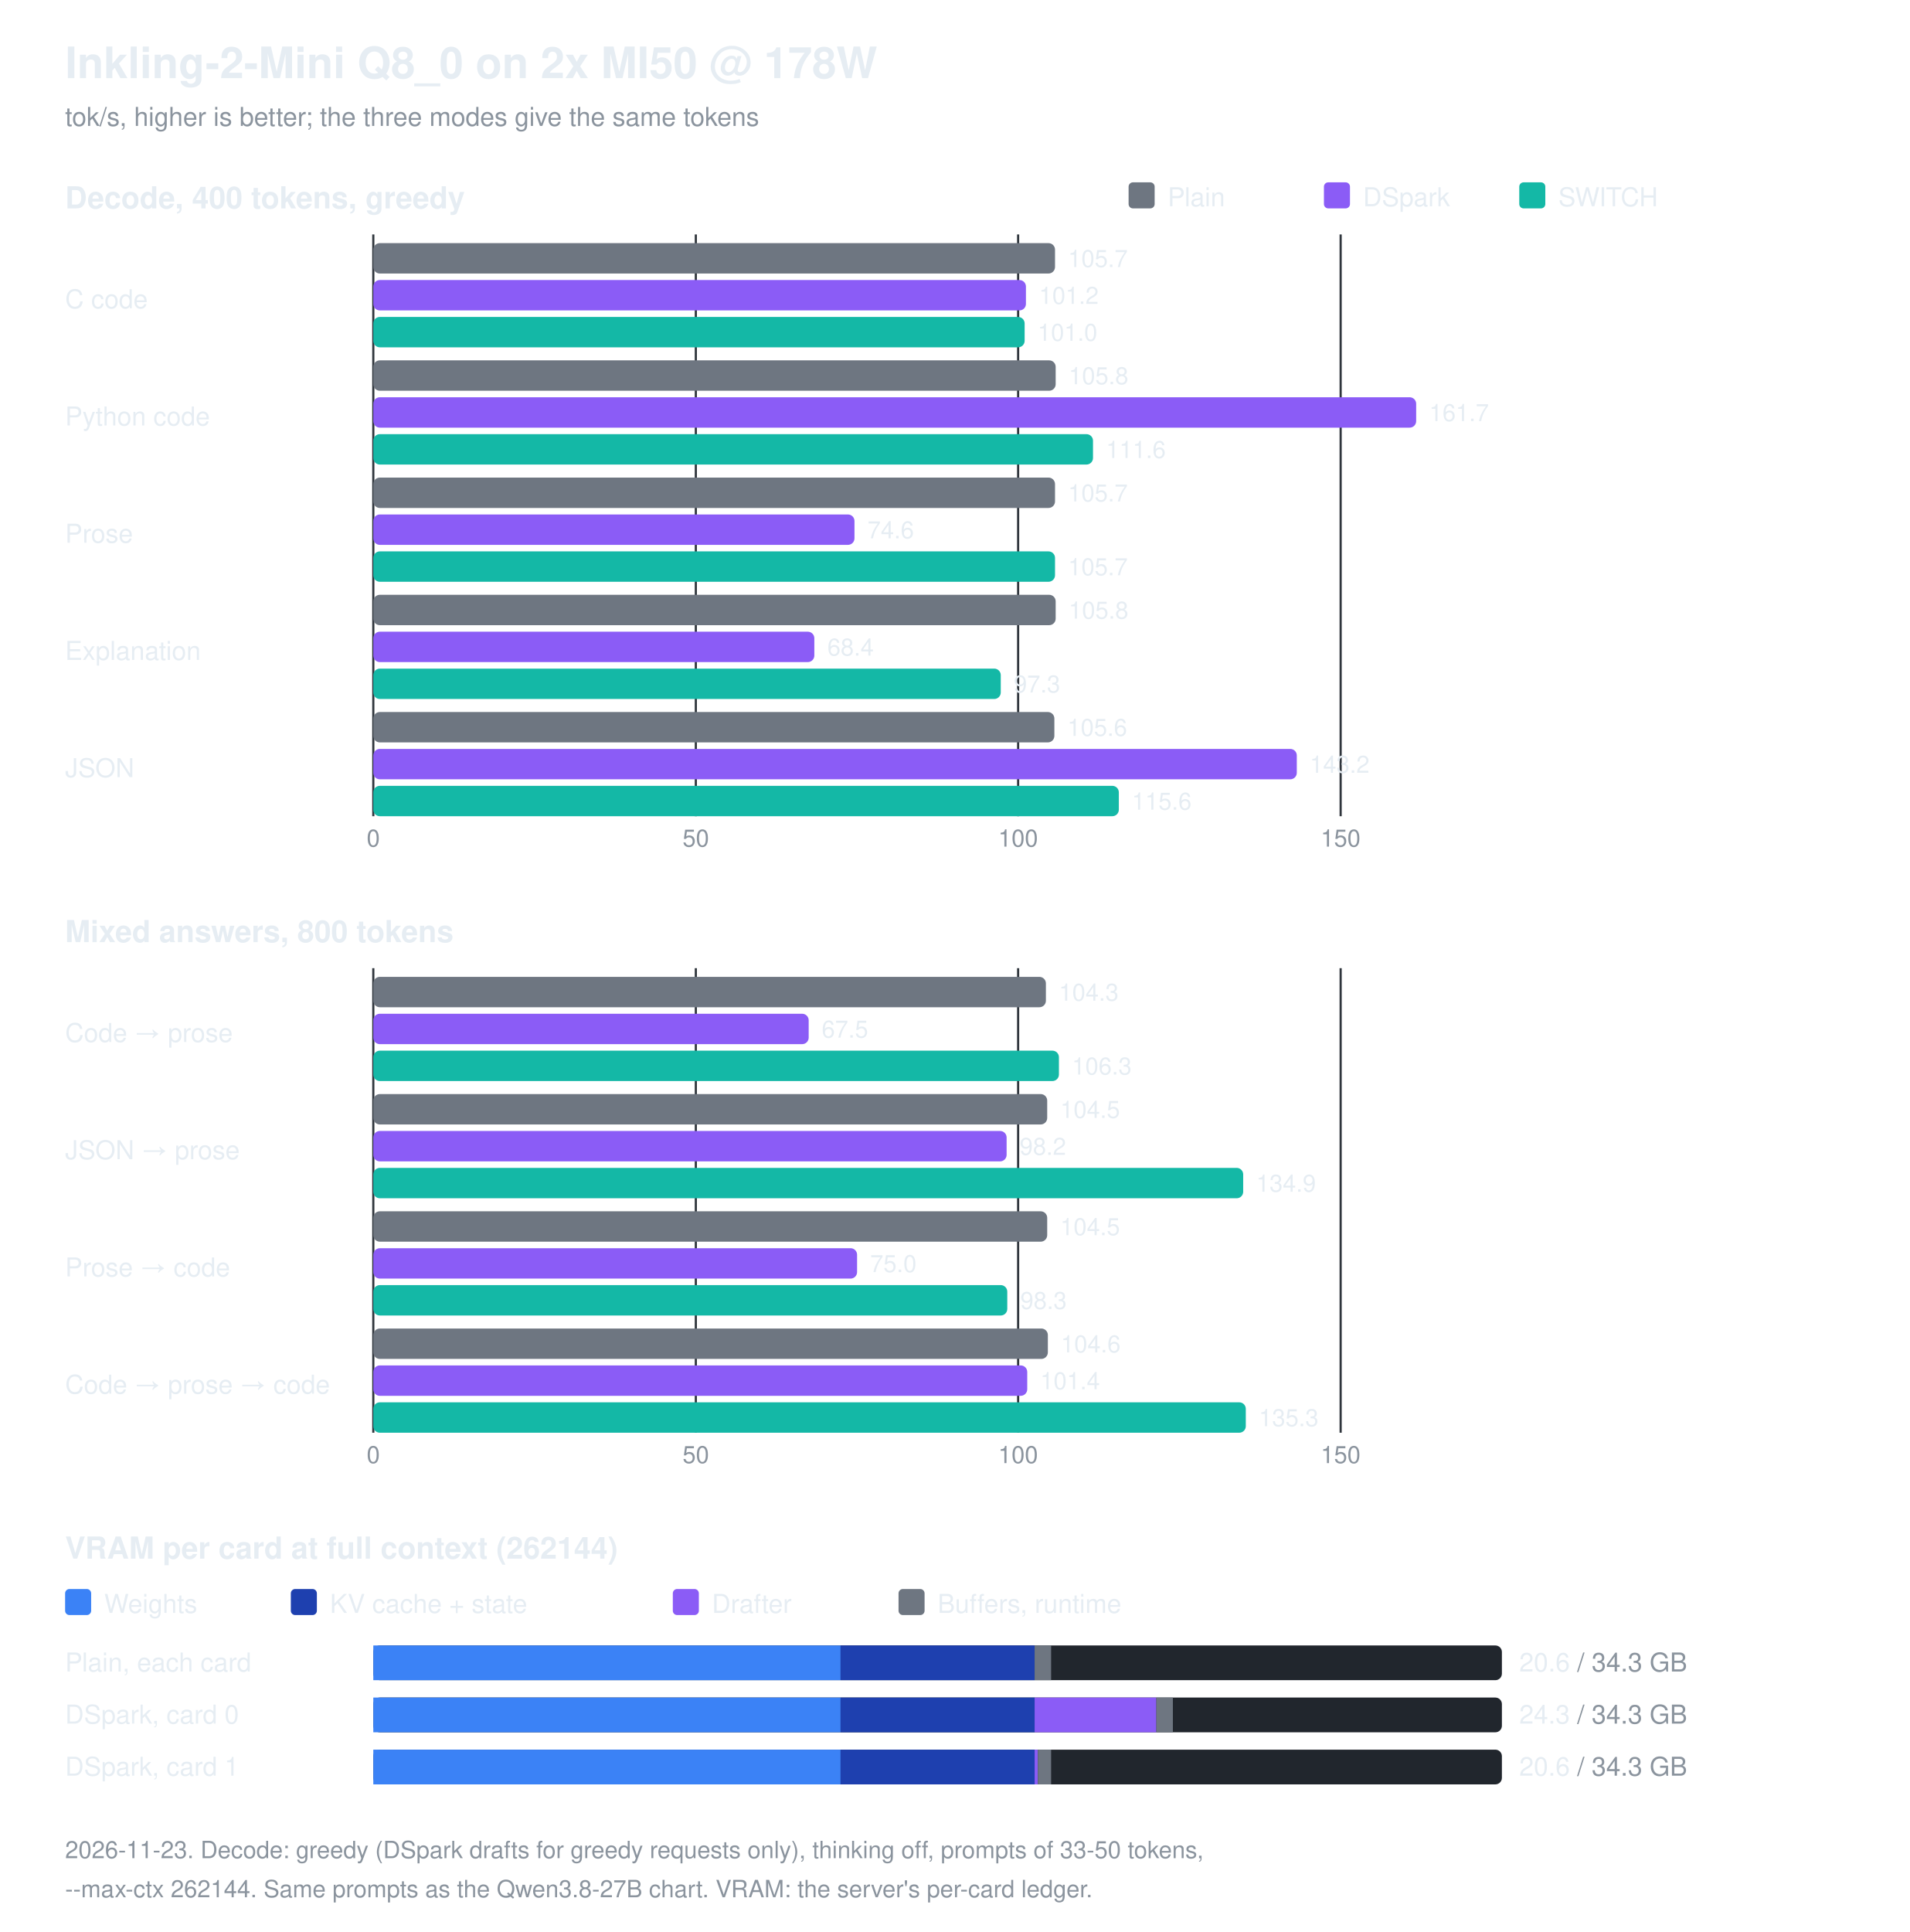
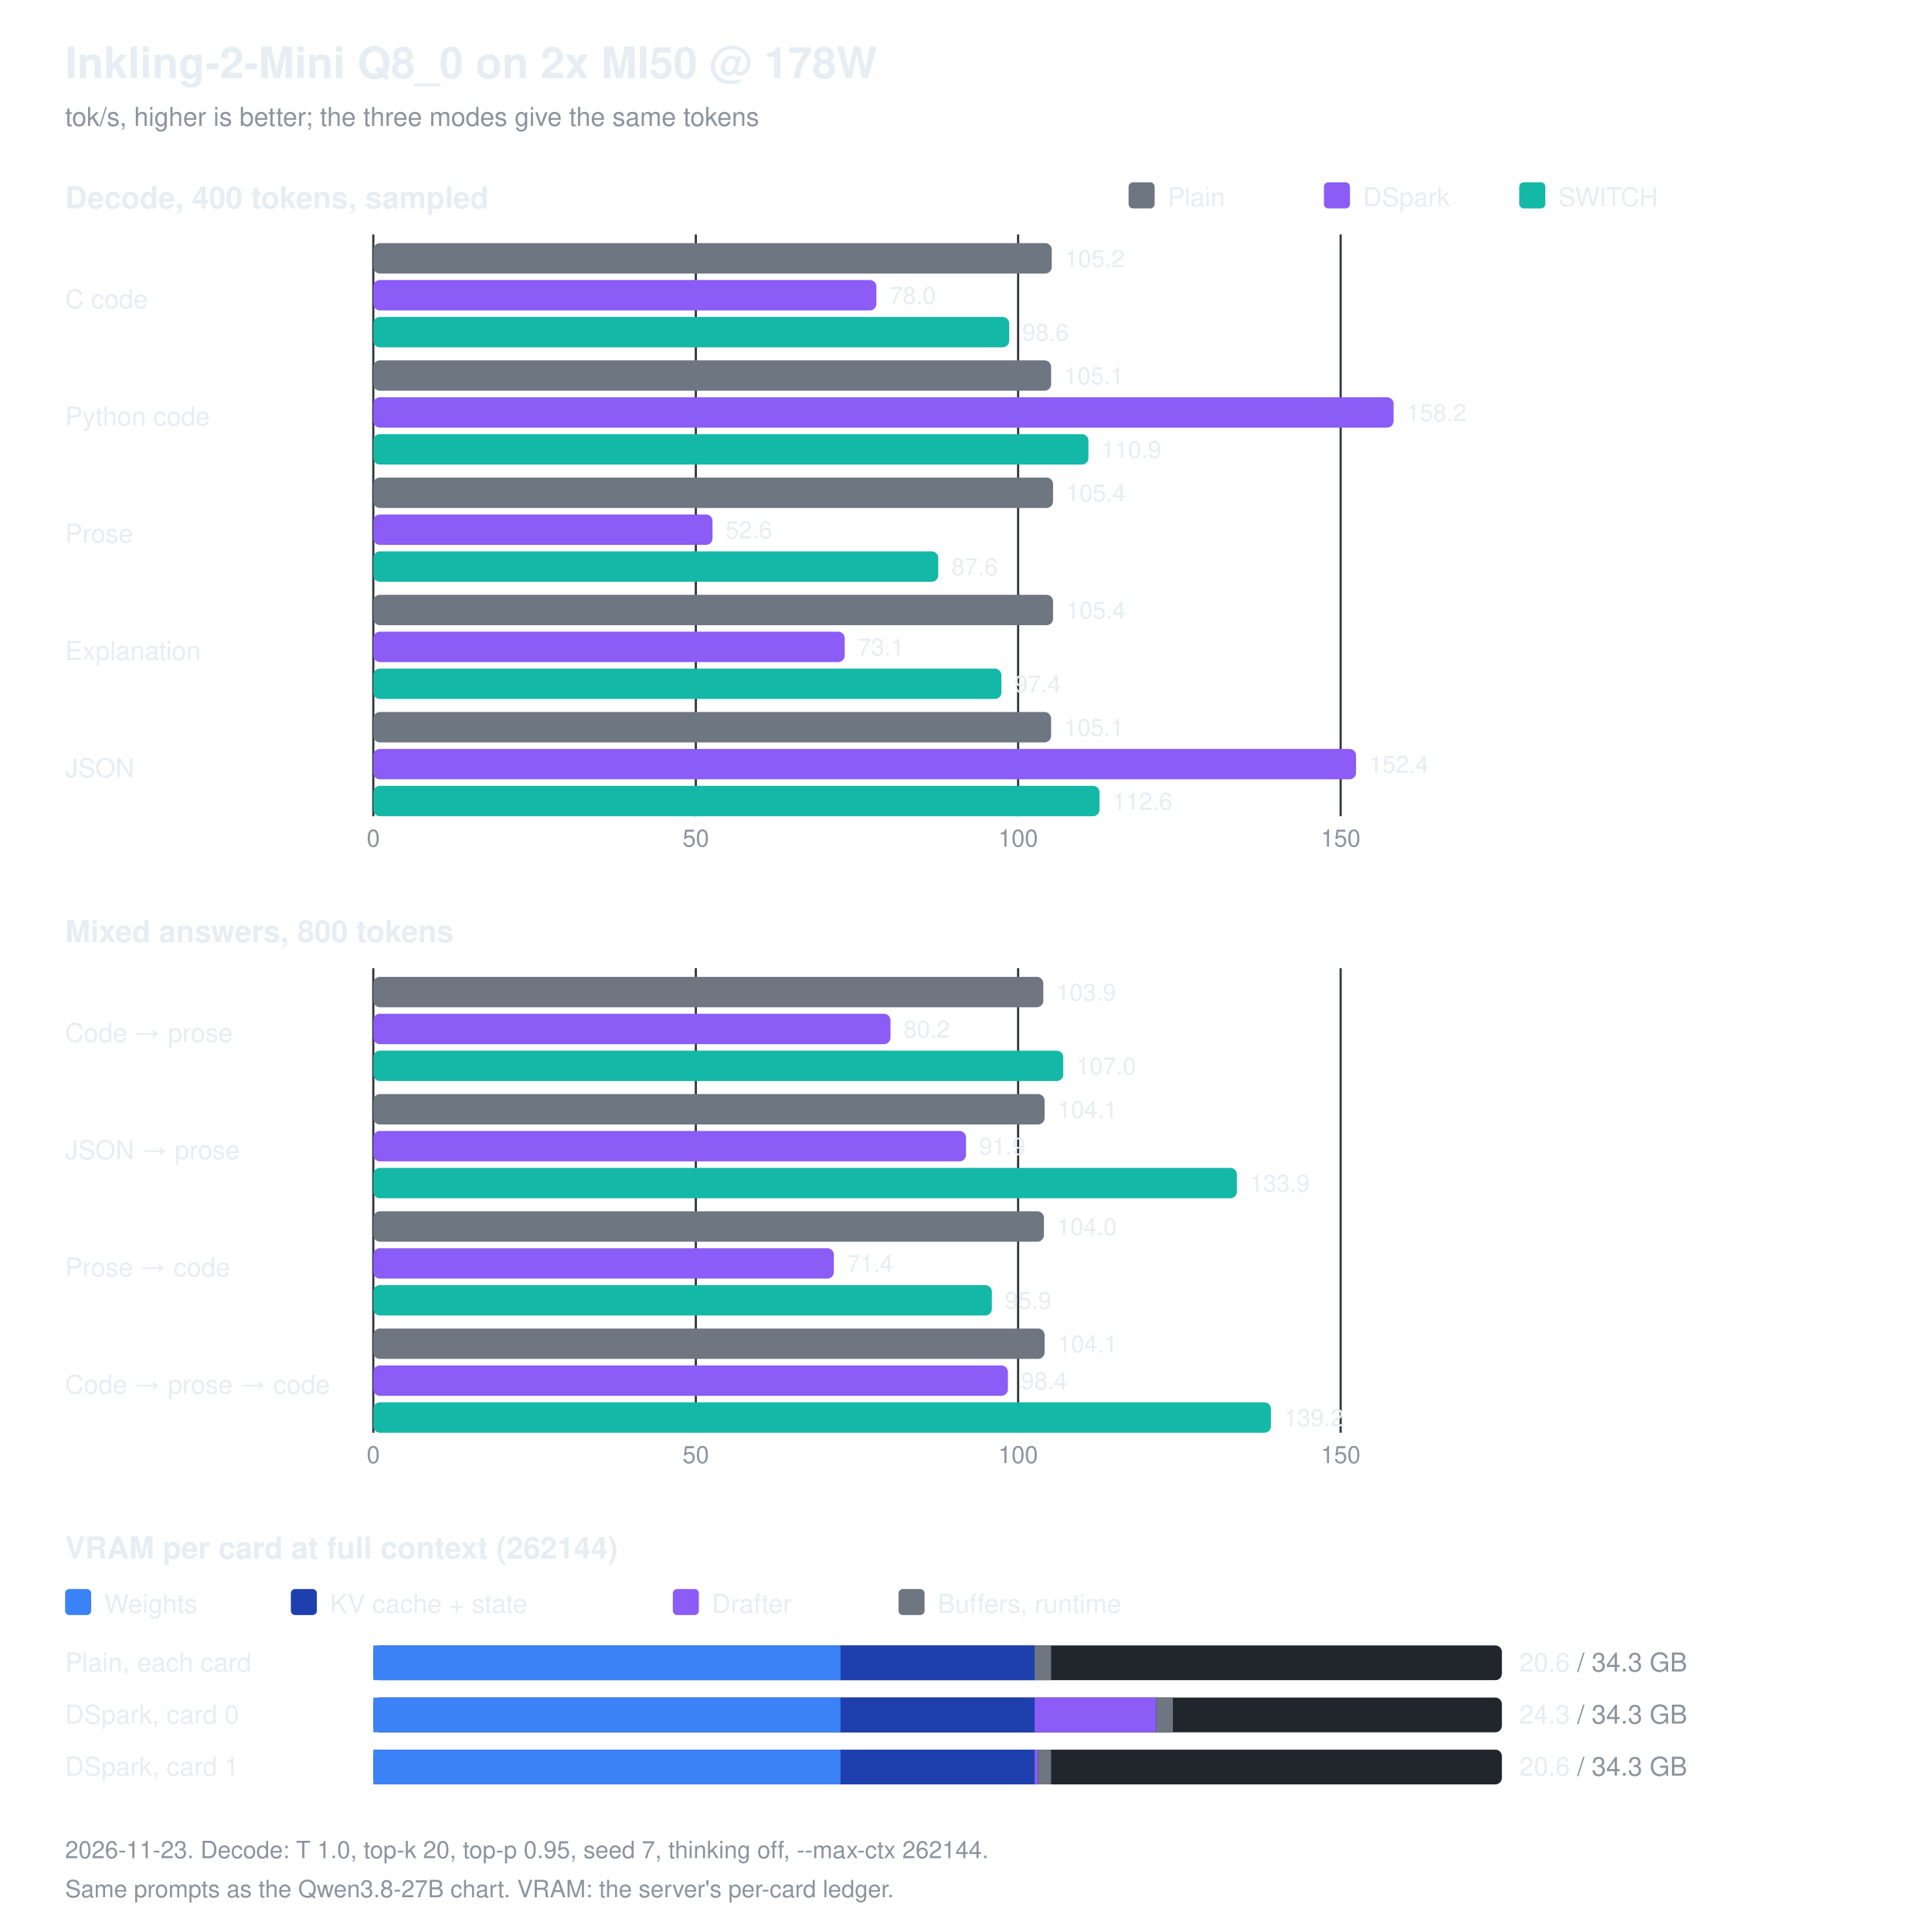
<svg xmlns="http://www.w3.org/2000/svg" viewBox="0 0 880 890" width="880" height="890" font-family="-apple-system,Segoe UI,Helvetica,Arial,sans-serif">
  <text x="30" y="36" font-size="20" font-weight="700" fill="#e6edf3">Inkling-2-Mini Q8_0 on 2x MI50 @ 178W</text>
  <text x="30" y="58" font-size="12" fill="#8b949e">tok/s, higher is better; the three modes give the same tokens</text>
-   <text x="30" y="96" font-size="14" font-weight="600" fill="#e6edf3">Decode, 400 tokens, greedy</text>
+   <text x="30" y="96" font-size="14" font-weight="600" fill="#e6edf3">Decode, 400 tokens, sampled</text>
  <rect x="520" y="84" width="12" height="12" rx="2" fill="#6e7681" />
  <text x="538" y="95" font-size="12" fill="#e6edf3">Plain</text>
  <rect x="610" y="84" width="12" height="12" rx="2" fill="#8b5cf6" />
  <text x="628" y="95" font-size="12" fill="#e6edf3">DSpark</text>
  <rect x="700" y="84" width="12" height="12" rx="2" fill="#14b8a6" />
  <text x="718" y="95" font-size="12" fill="#e6edf3">SWITCH</text>
  <line x1="172.0" y1="108" x2="172.0" y2="376" stroke="#30363d" stroke-width="1" />
  <text x="172.0" y="390" font-size="11" text-anchor="middle" fill="#8b949e">0</text>
  <line x1="320.6" y1="108" x2="320.6" y2="376" stroke="#30363d" stroke-width="1" />
  <text x="320.6" y="390" font-size="11" text-anchor="middle" fill="#8b949e">50</text>
  <line x1="469.1" y1="108" x2="469.1" y2="376" stroke="#30363d" stroke-width="1" />
  <text x="469.1" y="390" font-size="11" text-anchor="middle" fill="#8b949e">100</text>
  <line x1="617.7" y1="108" x2="617.7" y2="376" stroke="#30363d" stroke-width="1" />
  <text x="617.7" y="390" font-size="11" text-anchor="middle" fill="#8b949e">150</text>
  <text x="30" y="142" font-size="12" fill="#e6edf3">C code</text>
-   <rect x="172" y="112" width="314.1" height="14" rx="3" fill="#6e7681" />
-   <text x="492.1" y="123" font-size="11" fill="#e6edf3">105.7</text>
-   <rect x="172" y="129" width="300.7" height="14" rx="3" fill="#8b5cf6" />
-   <text x="478.7" y="140" font-size="11" fill="#e6edf3">101.2</text>
-   <rect x="172" y="146" width="300.1" height="14" rx="3" fill="#14b8a6" />
-   <text x="478.1" y="157" font-size="11" fill="#e6edf3">101.0</text>
+   <rect x="172" y="112" width="312.6" height="14" rx="3" fill="#6e7681" />
+   <text x="490.6" y="123" font-size="11" fill="#e6edf3">105.2</text>
+   <rect x="172" y="129" width="231.8" height="14" rx="3" fill="#8b5cf6" />
+   <text x="409.8" y="140" font-size="11" fill="#e6edf3">78.0</text>
+   <rect x="172" y="146" width="293.0" height="14" rx="3" fill="#14b8a6" />
+   <text x="471.0" y="157" font-size="11" fill="#e6edf3">98.6</text>
  <text x="30" y="196" font-size="12" fill="#e6edf3">Python code</text>
-   <rect x="172" y="166" width="314.4" height="14" rx="3" fill="#6e7681" />
-   <text x="492.4" y="177" font-size="11" fill="#e6edf3">105.8</text>
-   <rect x="172" y="183" width="480.5" height="14" rx="3" fill="#8b5cf6" />
-   <text x="658.5" y="194" font-size="11" fill="#e6edf3">161.7</text>
-   <rect x="172" y="200" width="331.6" height="14" rx="3" fill="#14b8a6" />
-   <text x="509.6" y="211" font-size="11" fill="#e6edf3">111.6</text>
+   <rect x="172" y="166" width="312.3" height="14" rx="3" fill="#6e7681" />
+   <text x="490.3" y="177" font-size="11" fill="#e6edf3">105.1</text>
+   <rect x="172" y="183" width="470.1" height="14" rx="3" fill="#8b5cf6" />
+   <text x="648.1" y="194" font-size="11" fill="#e6edf3">158.2</text>
+   <rect x="172" y="200" width="329.5" height="14" rx="3" fill="#14b8a6" />
+   <text x="507.5" y="211" font-size="11" fill="#e6edf3">110.9</text>
  <text x="30" y="250" font-size="12" fill="#e6edf3">Prose</text>
-   <rect x="172" y="220" width="314.1" height="14" rx="3" fill="#6e7681" />
-   <text x="492.1" y="231" font-size="11" fill="#e6edf3">105.7</text>
-   <rect x="172" y="237" width="221.7" height="14" rx="3" fill="#8b5cf6" />
-   <text x="399.7" y="248" font-size="11" fill="#e6edf3">74.6</text>
-   <rect x="172" y="254" width="314.1" height="14" rx="3" fill="#14b8a6" />
-   <text x="492.1" y="265" font-size="11" fill="#e6edf3">105.7</text>
+   <rect x="172" y="220" width="313.2" height="14" rx="3" fill="#6e7681" />
+   <text x="491.2" y="231" font-size="11" fill="#e6edf3">105.4</text>
+   <rect x="172" y="237" width="156.3" height="14" rx="3" fill="#8b5cf6" />
+   <text x="334.3" y="248" font-size="11" fill="#e6edf3">52.6</text>
+   <rect x="172" y="254" width="260.3" height="14" rx="3" fill="#14b8a6" />
+   <text x="438.3" y="265" font-size="11" fill="#e6edf3">87.6</text>
  <text x="30" y="304" font-size="12" fill="#e6edf3">Explanation</text>
-   <rect x="172" y="274" width="314.4" height="14" rx="3" fill="#6e7681" />
-   <text x="492.4" y="285" font-size="11" fill="#e6edf3">105.8</text>
-   <rect x="172" y="291" width="203.2" height="14" rx="3" fill="#8b5cf6" />
-   <text x="381.2" y="302" font-size="11" fill="#e6edf3">68.4</text>
-   <rect x="172" y="308" width="289.1" height="14" rx="3" fill="#14b8a6" />
-   <text x="467.1" y="319" font-size="11" fill="#e6edf3">97.3</text>
+   <rect x="172" y="274" width="313.2" height="14" rx="3" fill="#6e7681" />
+   <text x="491.2" y="285" font-size="11" fill="#e6edf3">105.4</text>
+   <rect x="172" y="291" width="217.2" height="14" rx="3" fill="#8b5cf6" />
+   <text x="395.2" y="302" font-size="11" fill="#e6edf3">73.1</text>
+   <rect x="172" y="308" width="289.4" height="14" rx="3" fill="#14b8a6" />
+   <text x="467.4" y="319" font-size="11" fill="#e6edf3">97.4</text>
  <text x="30" y="358" font-size="12" fill="#e6edf3">JSON</text>
-   <rect x="172" y="328" width="313.8" height="14" rx="3" fill="#6e7681" />
-   <text x="491.8" y="339" font-size="11" fill="#e6edf3">105.6</text>
-   <rect x="172" y="345" width="425.5" height="14" rx="3" fill="#8b5cf6" />
-   <text x="603.5" y="356" font-size="11" fill="#e6edf3">143.2</text>
-   <rect x="172" y="362" width="343.5" height="14" rx="3" fill="#14b8a6" />
-   <text x="521.5" y="373" font-size="11" fill="#e6edf3">115.6</text>
+   <rect x="172" y="328" width="312.3" height="14" rx="3" fill="#6e7681" />
+   <text x="490.3" y="339" font-size="11" fill="#e6edf3">105.1</text>
+   <rect x="172" y="345" width="452.8" height="14" rx="3" fill="#8b5cf6" />
+   <text x="630.8" y="356" font-size="11" fill="#e6edf3">152.4</text>
+   <rect x="172" y="362" width="334.6" height="14" rx="3" fill="#14b8a6" />
+   <text x="512.6" y="373" font-size="11" fill="#e6edf3">112.6</text>
  <text x="30" y="434" font-size="14" font-weight="600" fill="#e6edf3">Mixed answers, 800 tokens</text>
  <line x1="172.0" y1="446" x2="172.0" y2="660" stroke="#30363d" stroke-width="1" />
  <text x="172.0" y="674" font-size="11" text-anchor="middle" fill="#8b949e">0</text>
  <line x1="320.6" y1="446" x2="320.6" y2="660" stroke="#30363d" stroke-width="1" />
  <text x="320.6" y="674" font-size="11" text-anchor="middle" fill="#8b949e">50</text>
  <line x1="469.1" y1="446" x2="469.1" y2="660" stroke="#30363d" stroke-width="1" />
  <text x="469.1" y="674" font-size="11" text-anchor="middle" fill="#8b949e">100</text>
  <line x1="617.7" y1="446" x2="617.7" y2="660" stroke="#30363d" stroke-width="1" />
  <text x="617.7" y="674" font-size="11" text-anchor="middle" fill="#8b949e">150</text>
  <text x="30" y="480" font-size="12" fill="#e6edf3">Code → prose</text>
-   <rect x="172" y="450" width="309.9" height="14" rx="3" fill="#6e7681" />
-   <text x="487.9" y="461" font-size="11" fill="#e6edf3">104.3</text>
-   <rect x="172" y="467" width="200.6" height="14" rx="3" fill="#8b5cf6" />
-   <text x="378.6" y="478" font-size="11" fill="#e6edf3">67.5</text>
-   <rect x="172" y="484" width="315.9" height="14" rx="3" fill="#14b8a6" />
-   <text x="493.9" y="495" font-size="11" fill="#e6edf3">106.3</text>
+   <rect x="172" y="450" width="308.7" height="14" rx="3" fill="#6e7681" />
+   <text x="486.7" y="461" font-size="11" fill="#e6edf3">103.9</text>
+   <rect x="172" y="467" width="238.3" height="14" rx="3" fill="#8b5cf6" />
+   <text x="416.3" y="478" font-size="11" fill="#e6edf3">80.2</text>
+   <rect x="172" y="484" width="317.9" height="14" rx="3" fill="#14b8a6" />
+   <text x="495.9" y="495" font-size="11" fill="#e6edf3">107.0</text>
  <text x="30" y="534" font-size="12" fill="#e6edf3">JSON → prose</text>
-   <rect x="172" y="504" width="310.5" height="14" rx="3" fill="#6e7681" />
-   <text x="488.5" y="515" font-size="11" fill="#e6edf3">104.5</text>
-   <rect x="172" y="521" width="291.8" height="14" rx="3" fill="#8b5cf6" />
-   <text x="469.8" y="532" font-size="11" fill="#e6edf3">98.2</text>
-   <rect x="172" y="538" width="400.8" height="14" rx="3" fill="#14b8a6" />
-   <text x="578.8" y="549" font-size="11" fill="#e6edf3">134.9</text>
+   <rect x="172" y="504" width="309.3" height="14" rx="3" fill="#6e7681" />
+   <text x="487.3" y="515" font-size="11" fill="#e6edf3">104.1</text>
+   <rect x="172" y="521" width="273.1" height="14" rx="3" fill="#8b5cf6" />
+   <text x="451.1" y="532" font-size="11" fill="#e6edf3">91.9</text>
+   <rect x="172" y="538" width="397.9" height="14" rx="3" fill="#14b8a6" />
+   <text x="575.9" y="549" font-size="11" fill="#e6edf3">133.9</text>
  <text x="30" y="588" font-size="12" fill="#e6edf3">Prose → code</text>
-   <rect x="172" y="558" width="310.5" height="14" rx="3" fill="#6e7681" />
-   <text x="488.5" y="569" font-size="11" fill="#e6edf3">104.5</text>
-   <rect x="172" y="575" width="222.9" height="14" rx="3" fill="#8b5cf6" />
-   <text x="400.9" y="586" font-size="11" fill="#e6edf3">75.0</text>
-   <rect x="172" y="592" width="292.1" height="14" rx="3" fill="#14b8a6" />
-   <text x="470.1" y="603" font-size="11" fill="#e6edf3">98.3</text>
+   <rect x="172" y="558" width="309.0" height="14" rx="3" fill="#6e7681" />
+   <text x="487.0" y="569" font-size="11" fill="#e6edf3">104.0</text>
+   <rect x="172" y="575" width="212.2" height="14" rx="3" fill="#8b5cf6" />
+   <text x="390.2" y="586" font-size="11" fill="#e6edf3">71.4</text>
+   <rect x="172" y="592" width="285.0" height="14" rx="3" fill="#14b8a6" />
+   <text x="463.0" y="603" font-size="11" fill="#e6edf3">95.9</text>
  <text x="30" y="642" font-size="12" fill="#e6edf3">Code → prose → code</text>
-   <rect x="172" y="612" width="310.8" height="14" rx="3" fill="#6e7681" />
-   <text x="488.8" y="623" font-size="11" fill="#e6edf3">104.6</text>
-   <rect x="172" y="629" width="301.3" height="14" rx="3" fill="#8b5cf6" />
-   <text x="479.3" y="640" font-size="11" fill="#e6edf3">101.4</text>
-   <rect x="172" y="646" width="402.0" height="14" rx="3" fill="#14b8a6" />
-   <text x="580.0" y="657" font-size="11" fill="#e6edf3">135.3</text>
+   <rect x="172" y="612" width="309.3" height="14" rx="3" fill="#6e7681" />
+   <text x="487.3" y="623" font-size="11" fill="#e6edf3">104.1</text>
+   <rect x="172" y="629" width="292.4" height="14" rx="3" fill="#8b5cf6" />
+   <text x="470.4" y="640" font-size="11" fill="#e6edf3">98.4</text>
+   <rect x="172" y="646" width="413.6" height="14" rx="3" fill="#14b8a6" />
+   <text x="591.6" y="657" font-size="11" fill="#e6edf3">139.2</text>
  <text x="30" y="718" font-size="14" font-weight="600" fill="#e6edf3">VRAM per card at full context (262144)</text>
  <rect x="30" y="732" width="12" height="12" rx="2" fill="#3b82f6" />
  <text x="48" y="743" font-size="12" fill="#e6edf3">Weights</text>
  <rect x="134" y="732" width="12" height="12" rx="2" fill="#1e40af" />
  <text x="152" y="743" font-size="12" fill="#e6edf3">KV cache + state</text>
  <rect x="310" y="732" width="12" height="12" rx="2" fill="#8b5cf6" />
  <text x="328" y="743" font-size="12" fill="#e6edf3">Drafter</text>
  <rect x="414" y="732" width="12" height="12" rx="2" fill="#6e7681" />
  <text x="432" y="743" font-size="12" fill="#e6edf3">Buffers, runtime</text>
  <text x="30" y="770" font-size="12" fill="#e6edf3">Plain, each card</text>
  <rect x="172" y="758" width="520.0" height="16" rx="3" fill="#21262d" />
  <rect x="172.0" y="758" width="215.3" height="16" fill="#3b82f6" />
  <rect x="387.3" y="758" width="89.4" height="16" fill="#1e40af" />
  <rect x="476.7" y="758" width="7.6" height="16" fill="#6e7681" />
  <text x="700.0" y="770" font-size="12" fill="#e6edf3">20.6 <tspan fill="#8b949e">/ 34.3 GB</tspan>
  </text>
  <text x="30" y="794" font-size="12" fill="#e6edf3">DSpark, card 0</text>
  <rect x="172" y="782" width="520.0" height="16" rx="3" fill="#21262d" />
  <rect x="172.0" y="782" width="215.3" height="16" fill="#3b82f6" />
  <rect x="387.3" y="782" width="89.4" height="16" fill="#1e40af" />
  <rect x="476.7" y="782" width="56.1" height="16" fill="#8b5cf6" />
  <rect x="532.8" y="782" width="7.6" height="16" fill="#6e7681" />
  <text x="700.0" y="794" font-size="12" fill="#e6edf3">24.3 <tspan fill="#8b949e">/ 34.3 GB</tspan>
  </text>
  <text x="30" y="818" font-size="12" fill="#e6edf3">DSpark, card 1</text>
  <rect x="172" y="806" width="520.0" height="16" rx="3" fill="#21262d" />
  <rect x="172.0" y="806" width="215.3" height="16" fill="#3b82f6" />
  <rect x="387.3" y="806" width="89.4" height="16" fill="#1e40af" />
  <rect x="476.7" y="806" width="1.5" height="16" fill="#8b5cf6" />
  <rect x="478.2" y="806" width="6.1" height="16" fill="#6e7681" />
  <text x="700.0" y="818" font-size="12" fill="#e6edf3">20.6 <tspan fill="#8b949e">/ 34.3 GB</tspan>
  </text>
-   <text x="30" y="856" font-size="11" fill="#8b949e">2026-11-23. Decode: greedy (DSpark drafts for greedy requests only), thinking off, prompts of 33-50 tokens,</text>
-   <text x="30" y="874" font-size="11" fill="#8b949e">--max-ctx 262144. Same prompts as the Qwen3.8-27B chart. VRAM: the server's per-card ledger.</text>
+   <text x="30" y="856" font-size="11" fill="#8b949e">2026-11-23. Decode: T 1.0, top-k 20, top-p 0.95, seed 7, thinking off, --max-ctx 262144.</text>
+   <text x="30" y="874" font-size="11" fill="#8b949e">Same prompts as the Qwen3.8-27B chart. VRAM: the server's per-card ledger.</text>
</svg>
